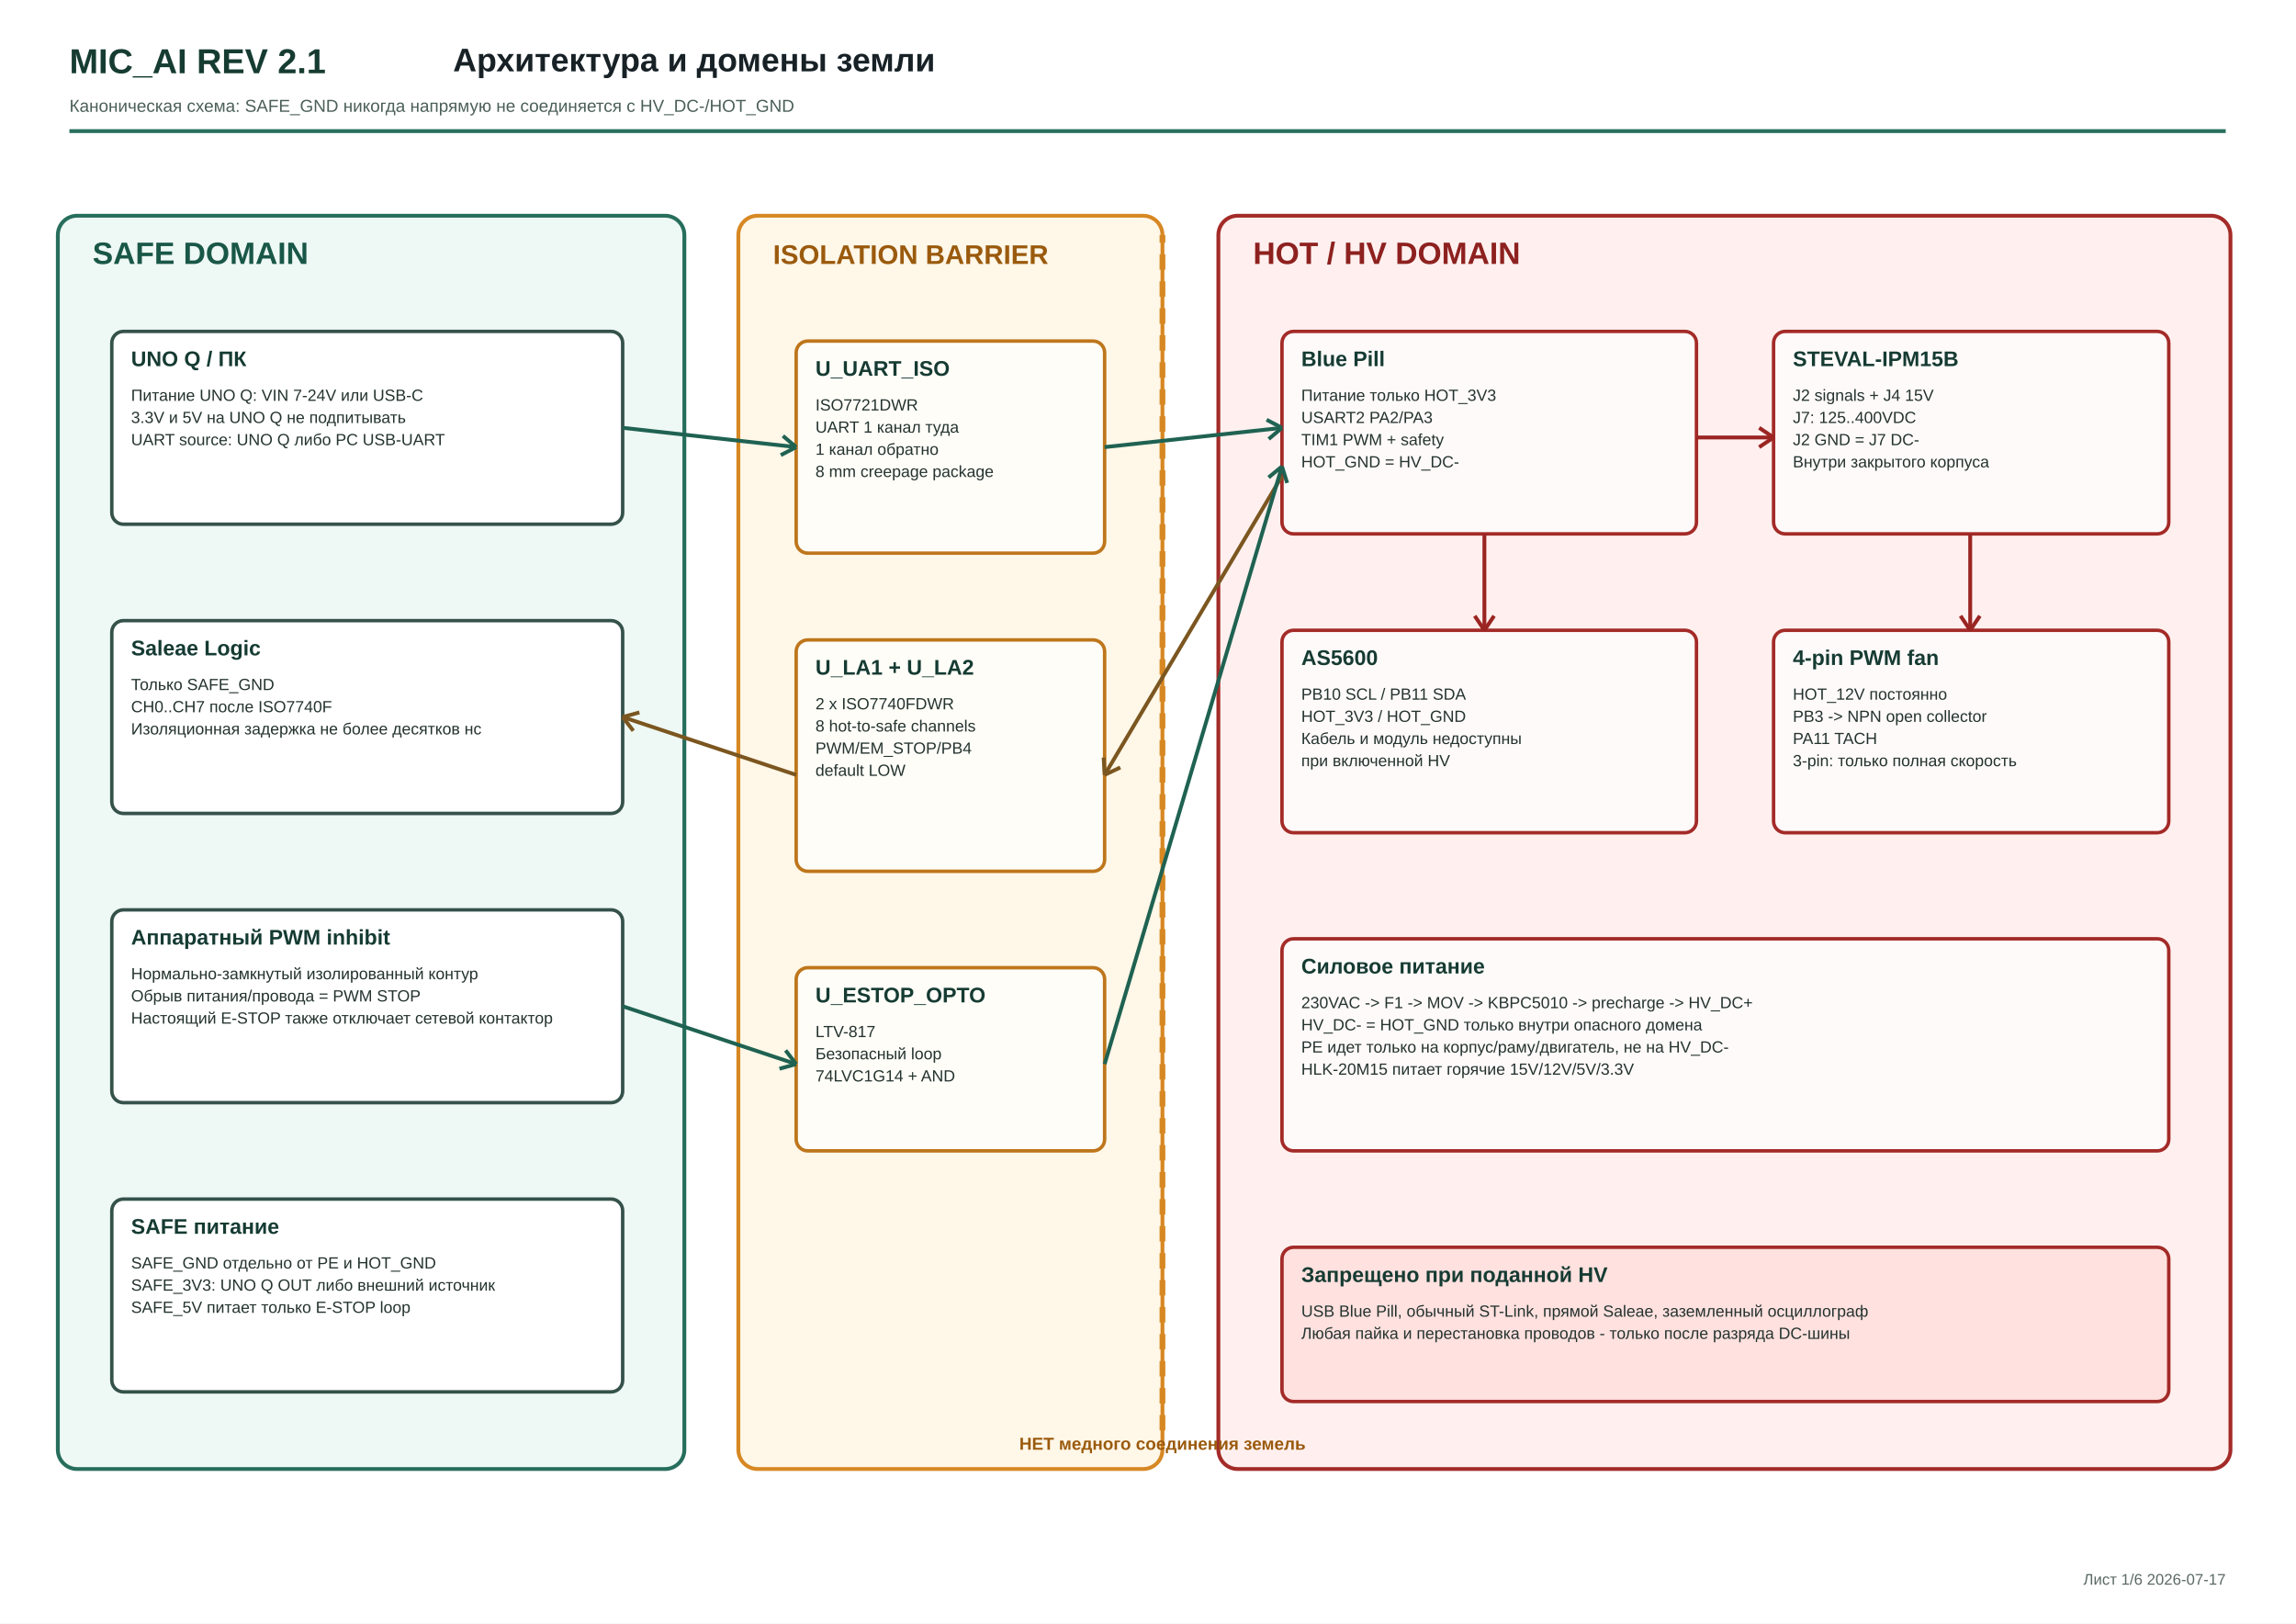
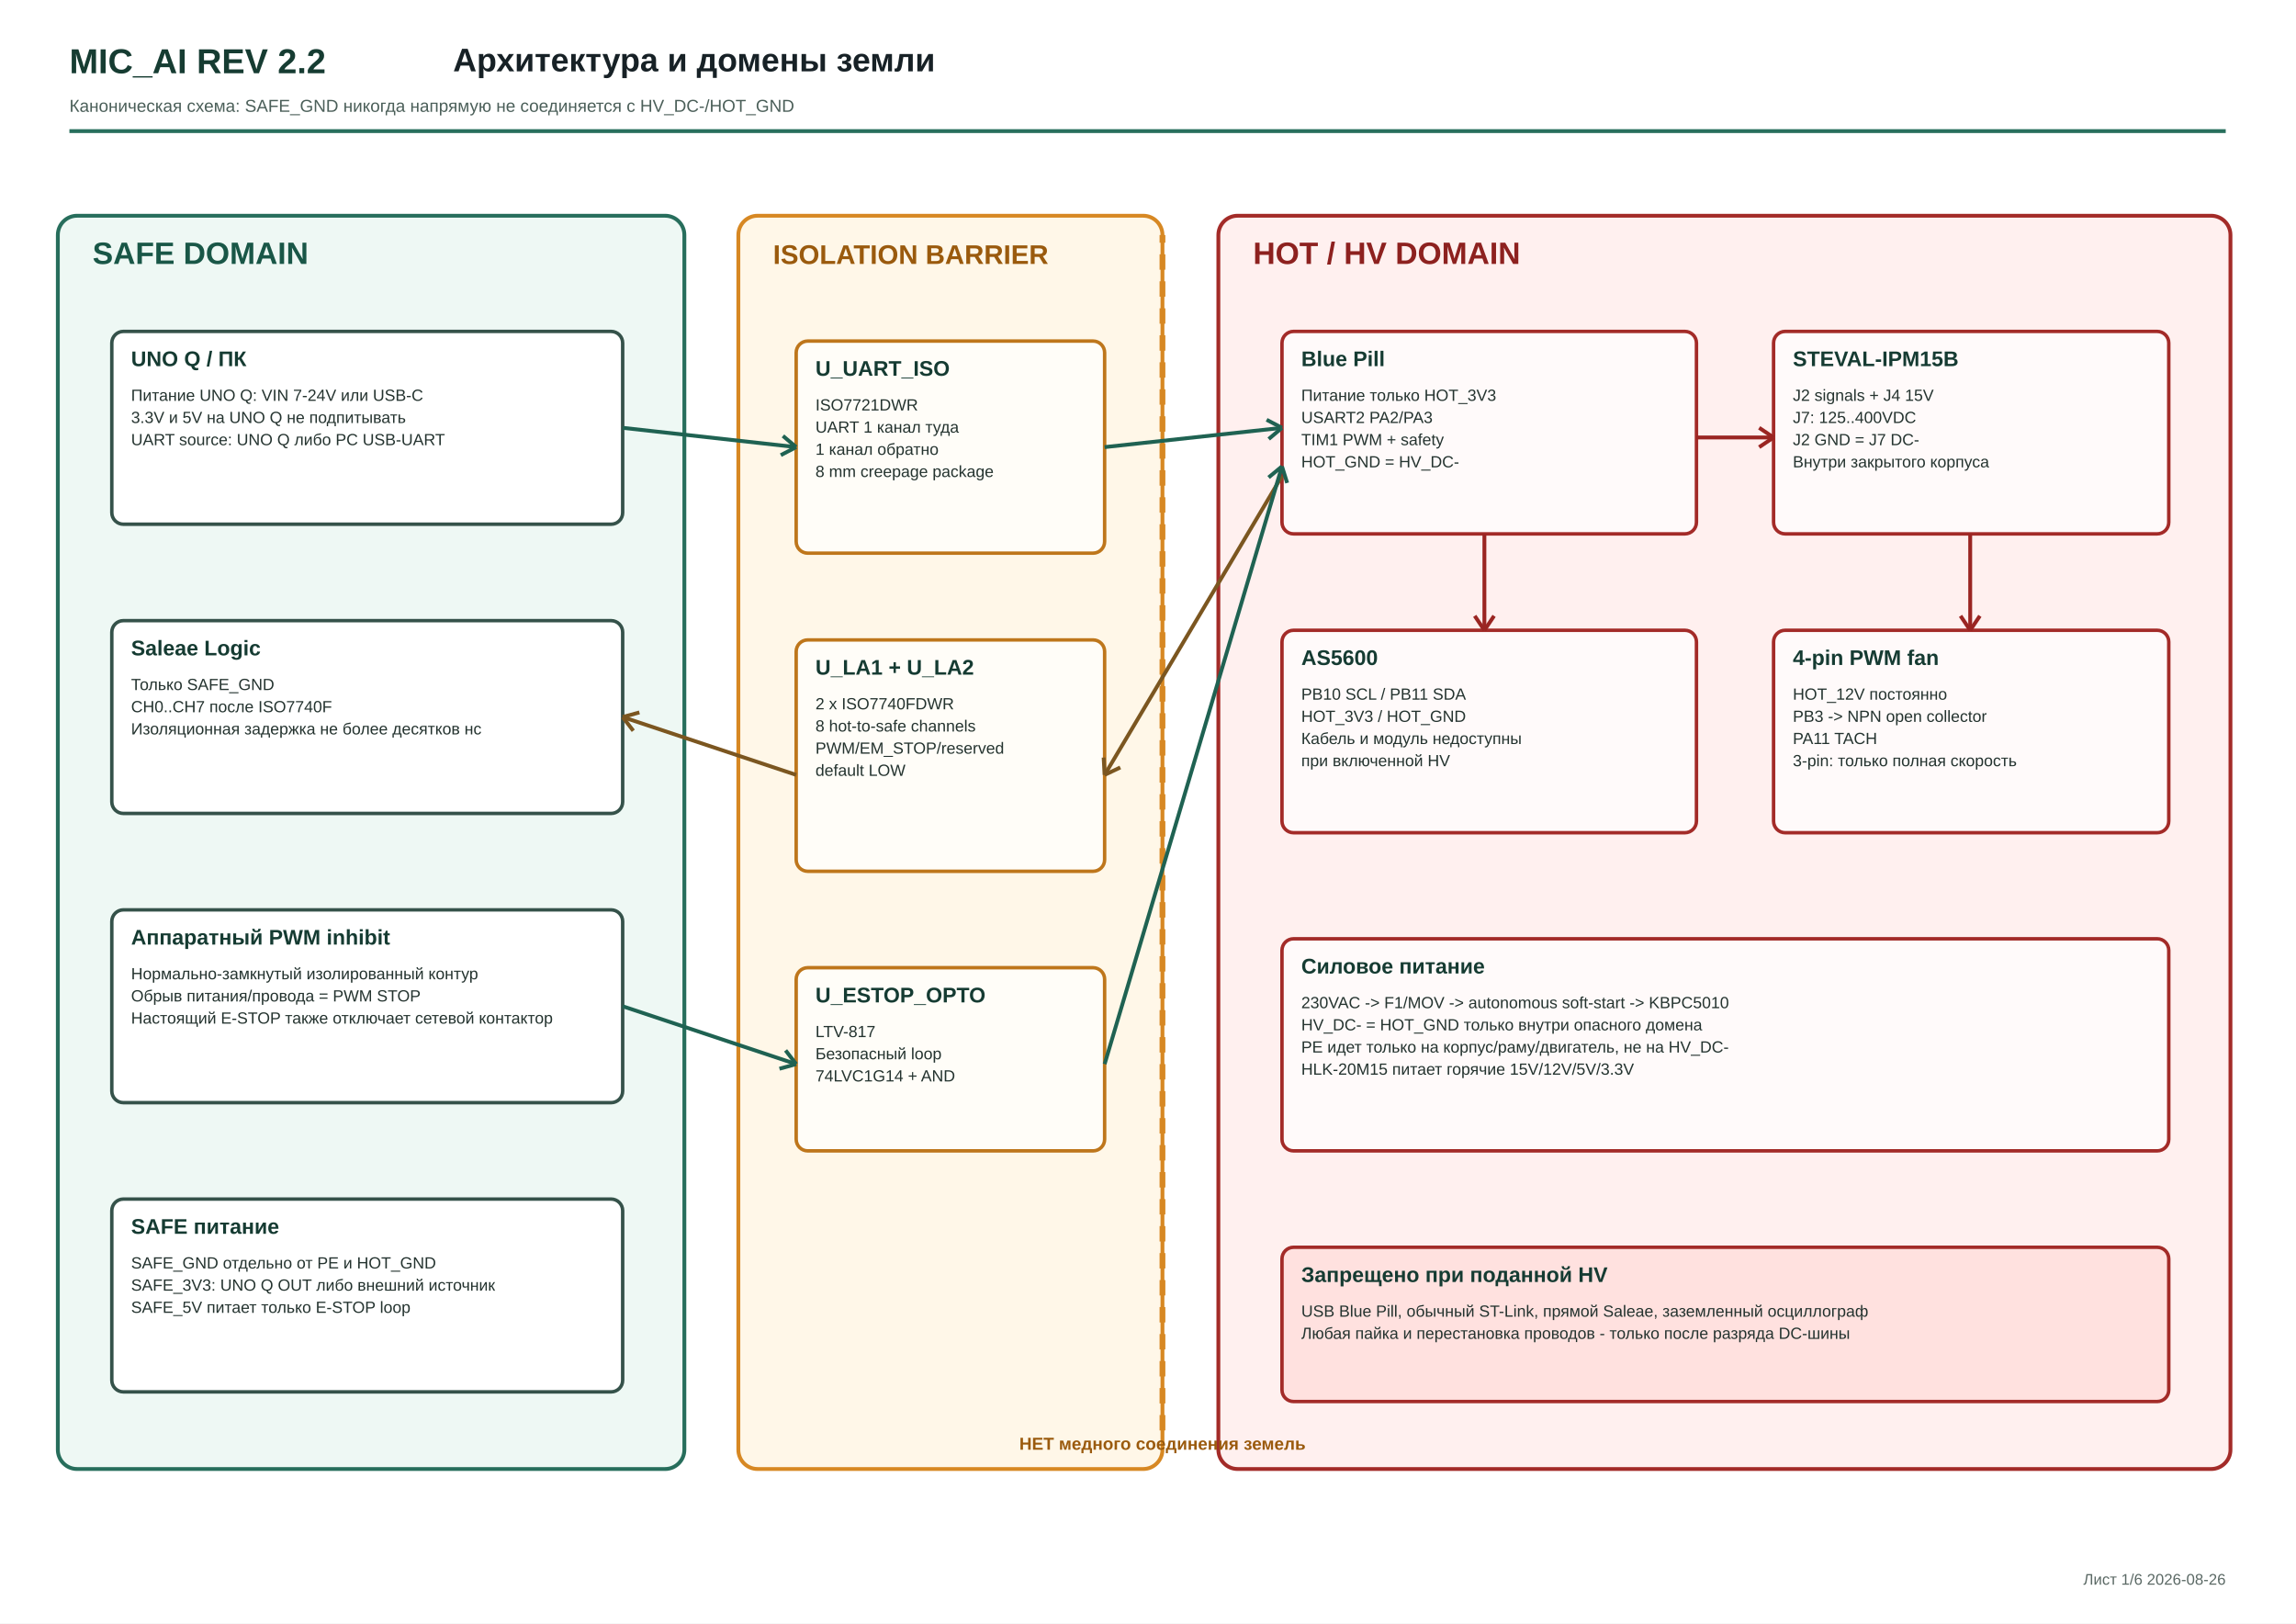
<svg xmlns="http://www.w3.org/2000/svg" width="1191" height="842" viewBox="0 0 1191 842">
  <rect width="100%" height="100%" fill="#ffffff" />
-   <text x="36.00" y="38.00" font-family="Arial, sans-serif" font-size="18" font-weight="700" text-anchor="start" fill="#163c32">MIC_AI REV 2.1</text>
+   <text x="36.00" y="38.00" font-family="Arial, sans-serif" font-size="18" font-weight="700" text-anchor="start" fill="#163c32">MIC_AI REV 2.2</text>
  <text x="235.00" y="37.00" font-family="Arial, sans-serif" font-size="17" font-weight="700" text-anchor="start" fill="#172126">Архитектура и домены земли</text>
  <text x="36.00" y="58.00" font-family="Arial, sans-serif" font-size="9" font-weight="400" text-anchor="start" fill="#4b5f59">Каноническая схема: SAFE_GND никогда напрямую не соединяется с HV_DC-/HOT_GND</text>
  <line x1="36.00" y1="68.00" x2="1154.55" y2="68.00" stroke="#286f5d" stroke-width="2" />
-   <text x="1154.55" y="821.89" font-family="Arial, sans-serif" font-size="8" font-weight="400" text-anchor="end" fill="#5b6965">Лист 1/6   2026-07-17</text>
+   <text x="1154.55" y="821.89" font-family="Arial, sans-serif" font-size="8" font-weight="400" text-anchor="end" fill="#5b6965">Лист 1/6   2026-08-26</text>
  <rect x="30.00" y="111.89" width="325.00" height="650.00" rx="10" fill="#eef8f4" stroke="#276e5c" stroke-width="2" />
  <rect x="383.00" y="111.89" width="220.00" height="650.00" rx="10" fill="#fff7e8" stroke="#d78823" stroke-width="2" />
  <rect x="632.00" y="111.89" width="525.00" height="650.00" rx="10" fill="#fff0ef" stroke="#a32b28" stroke-width="2" />
  <text x="48.00" y="136.89" font-family="Arial, sans-serif" font-size="16" font-weight="700" text-anchor="start" fill="#195747">SAFE DOMAIN</text>
  <text x="401.00" y="136.89" font-family="Arial, sans-serif" font-size="14" font-weight="700" text-anchor="start" fill="#9a5a0d">ISOLATION BARRIER</text>
  <text x="650.00" y="136.89" font-family="Arial, sans-serif" font-size="16" font-weight="700" text-anchor="start" fill="#8d211f">HOT / HV DOMAIN</text>
  <rect x="58.00" y="171.89" width="265.00" height="100.00" rx="6" fill="#ffffff" stroke="#35524a" stroke-width="1.8" />
  <text x="68.00" y="189.89" font-family="Arial, sans-serif" font-size="11" font-weight="700" text-anchor="start" fill="#153b32">UNO Q / ПК</text>
  <text x="68.00" y="207.89" font-family="Arial, sans-serif" font-size="8.4" font-weight="400" text-anchor="start" fill="#24332f">Питание UNO Q: VIN 7-24V или USB-C</text>
  <text x="68.00" y="219.39" font-family="Arial, sans-serif" font-size="8.4" font-weight="400" text-anchor="start" fill="#24332f">3.3V и 5V на UNO Q не подпитывать</text>
  <text x="68.00" y="230.89" font-family="Arial, sans-serif" font-size="8.4" font-weight="400" text-anchor="start" fill="#24332f">UART source: UNO Q либо PC USB-UART</text>
  <rect x="58.00" y="321.89" width="265.00" height="100.00" rx="6" fill="#ffffff" stroke="#35524a" stroke-width="1.8" />
  <text x="68.00" y="339.89" font-family="Arial, sans-serif" font-size="11" font-weight="700" text-anchor="start" fill="#153b32">Saleae Logic</text>
  <text x="68.00" y="357.89" font-family="Arial, sans-serif" font-size="8.4" font-weight="400" text-anchor="start" fill="#24332f">Только SAFE_GND</text>
  <text x="68.00" y="369.39" font-family="Arial, sans-serif" font-size="8.4" font-weight="400" text-anchor="start" fill="#24332f">CH0..CH7 после ISO7740F</text>
  <text x="68.00" y="380.89" font-family="Arial, sans-serif" font-size="8.4" font-weight="400" text-anchor="start" fill="#24332f">Изоляционная задержка не более десятков нс</text>
  <rect x="58.00" y="471.89" width="265.00" height="100.00" rx="6" fill="#ffffff" stroke="#35524a" stroke-width="1.8" />
  <text x="68.00" y="489.89" font-family="Arial, sans-serif" font-size="11" font-weight="700" text-anchor="start" fill="#153b32">Аппаратный PWM inhibit</text>
  <text x="68.00" y="507.89" font-family="Arial, sans-serif" font-size="8.4" font-weight="400" text-anchor="start" fill="#24332f">Нормально-замкнутый изолированный контур</text>
  <text x="68.00" y="519.39" font-family="Arial, sans-serif" font-size="8.4" font-weight="400" text-anchor="start" fill="#24332f">Обрыв питания/провода = PWM STOP</text>
  <text x="68.00" y="530.89" font-family="Arial, sans-serif" font-size="8.4" font-weight="400" text-anchor="start" fill="#24332f">Настоящий E-STOP также отключает сетевой контактор</text>
  <rect x="58.00" y="621.89" width="265.00" height="100.00" rx="6" fill="#ffffff" stroke="#35524a" stroke-width="1.8" />
  <text x="68.00" y="639.89" font-family="Arial, sans-serif" font-size="11" font-weight="700" text-anchor="start" fill="#153b32">SAFE питание</text>
  <text x="68.00" y="657.89" font-family="Arial, sans-serif" font-size="8.4" font-weight="400" text-anchor="start" fill="#24332f">SAFE_GND отдельно от PE и HOT_GND</text>
  <text x="68.00" y="669.39" font-family="Arial, sans-serif" font-size="8.4" font-weight="400" text-anchor="start" fill="#24332f">SAFE_3V3: UNO Q OUT либо внешний источник</text>
  <text x="68.00" y="680.89" font-family="Arial, sans-serif" font-size="8.4" font-weight="400" text-anchor="start" fill="#24332f">SAFE_5V питает только E-STOP loop</text>
  <rect x="413.00" y="176.89" width="160.00" height="110.00" rx="6" fill="#fffdf8" stroke="#be761b" stroke-width="1.8" />
  <text x="423.00" y="194.89" font-family="Arial, sans-serif" font-size="11" font-weight="700" text-anchor="start" fill="#153b32">U_UART_ISO</text>
  <text x="423.00" y="212.89" font-family="Arial, sans-serif" font-size="8.4" font-weight="400" text-anchor="start" fill="#24332f">ISO7721DWR</text>
  <text x="423.00" y="224.39" font-family="Arial, sans-serif" font-size="8.4" font-weight="400" text-anchor="start" fill="#24332f">UART 1 канал туда</text>
  <text x="423.00" y="235.89" font-family="Arial, sans-serif" font-size="8.4" font-weight="400" text-anchor="start" fill="#24332f">1 канал обратно</text>
  <text x="423.00" y="247.39" font-family="Arial, sans-serif" font-size="8.4" font-weight="400" text-anchor="start" fill="#24332f">8 mm creepage package</text>
  <rect x="413.00" y="331.89" width="160.00" height="120.00" rx="6" fill="#fffdf8" stroke="#be761b" stroke-width="1.8" />
  <text x="423.00" y="349.89" font-family="Arial, sans-serif" font-size="11" font-weight="700" text-anchor="start" fill="#153b32">U_LA1 + U_LA2</text>
  <text x="423.00" y="367.89" font-family="Arial, sans-serif" font-size="8.4" font-weight="400" text-anchor="start" fill="#24332f">2 x ISO7740FDWR</text>
  <text x="423.00" y="379.39" font-family="Arial, sans-serif" font-size="8.4" font-weight="400" text-anchor="start" fill="#24332f">8 hot-to-safe channels</text>
-   <text x="423.00" y="390.89" font-family="Arial, sans-serif" font-size="8.4" font-weight="400" text-anchor="start" fill="#24332f">PWM/EM_STOP/PB4</text>
+   <text x="423.00" y="390.89" font-family="Arial, sans-serif" font-size="8.4" font-weight="400" text-anchor="start" fill="#24332f">PWM/EM_STOP/reserved</text>
  <text x="423.00" y="402.39" font-family="Arial, sans-serif" font-size="8.4" font-weight="400" text-anchor="start" fill="#24332f">default LOW</text>
  <rect x="413.00" y="501.89" width="160.00" height="95.00" rx="6" fill="#fffdf8" stroke="#be761b" stroke-width="1.8" />
  <text x="423.00" y="519.89" font-family="Arial, sans-serif" font-size="11" font-weight="700" text-anchor="start" fill="#153b32">U_ESTOP_OPTO</text>
  <text x="423.00" y="537.89" font-family="Arial, sans-serif" font-size="8.4" font-weight="400" text-anchor="start" fill="#24332f">LTV-817</text>
  <text x="423.00" y="549.39" font-family="Arial, sans-serif" font-size="8.4" font-weight="400" text-anchor="start" fill="#24332f">Безопасный loop</text>
  <text x="423.00" y="560.89" font-family="Arial, sans-serif" font-size="8.4" font-weight="400" text-anchor="start" fill="#24332f">74LVC1G14 + AND</text>
  <line x1="603.00" y1="741.89" x2="603.00" y2="121.89" stroke="#d78823" stroke-width="3" stroke-dasharray="8,6" />
  <text x="603.00" y="751.89" font-family="Arial, sans-serif" font-size="9" font-weight="700" text-anchor="middle" fill="#9a5a0d">НЕТ медного соединения земель</text>
  <rect x="665.00" y="171.89" width="215.00" height="105.00" rx="6" fill="#fffafa" stroke="#a32b28" stroke-width="1.8" />
  <text x="675.00" y="189.89" font-family="Arial, sans-serif" font-size="11" font-weight="700" text-anchor="start" fill="#153b32">Blue Pill</text>
  <text x="675.00" y="207.89" font-family="Arial, sans-serif" font-size="8.4" font-weight="400" text-anchor="start" fill="#24332f">Питание только HOT_3V3</text>
  <text x="675.00" y="219.39" font-family="Arial, sans-serif" font-size="8.4" font-weight="400" text-anchor="start" fill="#24332f">USART2 PA2/PA3</text>
  <text x="675.00" y="230.89" font-family="Arial, sans-serif" font-size="8.4" font-weight="400" text-anchor="start" fill="#24332f">TIM1 PWM + safety</text>
  <text x="675.00" y="242.39" font-family="Arial, sans-serif" font-size="8.4" font-weight="400" text-anchor="start" fill="#24332f">HOT_GND = HV_DC-</text>
  <rect x="920.00" y="171.89" width="205.00" height="105.00" rx="6" fill="#fffafa" stroke="#a32b28" stroke-width="1.8" />
  <text x="930.00" y="189.89" font-family="Arial, sans-serif" font-size="11" font-weight="700" text-anchor="start" fill="#153b32">STEVAL-IPM15B</text>
  <text x="930.00" y="207.89" font-family="Arial, sans-serif" font-size="8.4" font-weight="400" text-anchor="start" fill="#24332f">J2 signals + J4 15V</text>
  <text x="930.00" y="219.39" font-family="Arial, sans-serif" font-size="8.4" font-weight="400" text-anchor="start" fill="#24332f">J7: 125..400VDC</text>
  <text x="930.00" y="230.89" font-family="Arial, sans-serif" font-size="8.4" font-weight="400" text-anchor="start" fill="#24332f">J2 GND = J7 DC-</text>
  <text x="930.00" y="242.39" font-family="Arial, sans-serif" font-size="8.4" font-weight="400" text-anchor="start" fill="#24332f">Внутри закрытого корпуса</text>
  <rect x="665.00" y="326.89" width="215.00" height="105.00" rx="6" fill="#fffafa" stroke="#a32b28" stroke-width="1.8" />
  <text x="675.00" y="344.89" font-family="Arial, sans-serif" font-size="11" font-weight="700" text-anchor="start" fill="#153b32">AS5600</text>
  <text x="675.00" y="362.89" font-family="Arial, sans-serif" font-size="8.4" font-weight="400" text-anchor="start" fill="#24332f">PB10 SCL / PB11 SDA</text>
  <text x="675.00" y="374.39" font-family="Arial, sans-serif" font-size="8.4" font-weight="400" text-anchor="start" fill="#24332f">HOT_3V3 / HOT_GND</text>
  <text x="675.00" y="385.89" font-family="Arial, sans-serif" font-size="8.4" font-weight="400" text-anchor="start" fill="#24332f">Кабель и модуль недоступны</text>
  <text x="675.00" y="397.39" font-family="Arial, sans-serif" font-size="8.4" font-weight="400" text-anchor="start" fill="#24332f">при включенной HV</text>
  <rect x="920.00" y="326.89" width="205.00" height="105.00" rx="6" fill="#fffafa" stroke="#a32b28" stroke-width="1.8" />
  <text x="930.00" y="344.89" font-family="Arial, sans-serif" font-size="11" font-weight="700" text-anchor="start" fill="#153b32">4-pin PWM fan</text>
  <text x="930.00" y="362.89" font-family="Arial, sans-serif" font-size="8.4" font-weight="400" text-anchor="start" fill="#24332f">HOT_12V постоянно</text>
  <text x="930.00" y="374.39" font-family="Arial, sans-serif" font-size="8.4" font-weight="400" text-anchor="start" fill="#24332f">PB3 -&gt; NPN open collector</text>
  <text x="930.00" y="385.89" font-family="Arial, sans-serif" font-size="8.4" font-weight="400" text-anchor="start" fill="#24332f">PA11 TACH</text>
  <text x="930.00" y="397.39" font-family="Arial, sans-serif" font-size="8.4" font-weight="400" text-anchor="start" fill="#24332f">3-pin: только полная скорость</text>
  <rect x="665.00" y="486.89" width="460.00" height="110.00" rx="6" fill="#fffafa" stroke="#a32b28" stroke-width="1.8" />
  <text x="675.00" y="504.89" font-family="Arial, sans-serif" font-size="11" font-weight="700" text-anchor="start" fill="#153b32">Силовое питание</text>
-   <text x="675.00" y="522.89" font-family="Arial, sans-serif" font-size="8.4" font-weight="400" text-anchor="start" fill="#24332f">230VAC -&gt; F1 -&gt; MOV -&gt; KBPC5010 -&gt; precharge -&gt; HV_DC+</text>
+   <text x="675.00" y="522.89" font-family="Arial, sans-serif" font-size="8.4" font-weight="400" text-anchor="start" fill="#24332f">230VAC -&gt; F1/MOV -&gt; autonomous soft-start -&gt; KBPC5010</text>
  <text x="675.00" y="534.39" font-family="Arial, sans-serif" font-size="8.4" font-weight="400" text-anchor="start" fill="#24332f">HV_DC- = HOT_GND только внутри опасного домена</text>
  <text x="675.00" y="545.89" font-family="Arial, sans-serif" font-size="8.4" font-weight="400" text-anchor="start" fill="#24332f">PE идет только на корпус/раму/двигатель, не на HV_DC-</text>
  <text x="675.00" y="557.39" font-family="Arial, sans-serif" font-size="8.4" font-weight="400" text-anchor="start" fill="#24332f">HLK-20M15 питает горячие 15V/12V/5V/3.3V</text>
  <rect x="665.00" y="646.89" width="460.00" height="80.00" rx="6" fill="#ffe1df" stroke="#a32b28" stroke-width="1.8" />
  <text x="675.00" y="664.89" font-family="Arial, sans-serif" font-size="11" font-weight="700" text-anchor="start" fill="#153b32">Запрещено при поданной HV</text>
  <text x="675.00" y="682.89" font-family="Arial, sans-serif" font-size="8.4" font-weight="400" text-anchor="start" fill="#24332f">USB Blue Pill, обычный ST-Link, прямой Saleae, заземленный осциллограф</text>
  <text x="675.00" y="694.39" font-family="Arial, sans-serif" font-size="8.4" font-weight="400" text-anchor="start" fill="#24332f">Любая пайка и перестановка проводов - только после разряда DC-шины</text>
  <line x1="323.00" y1="221.89" x2="413.00" y2="231.89" stroke="#1f6252" stroke-width="2" />
  <line x1="413.00" y1="231.89" x2="406.13" y2="226.08" stroke="#1f6252" stroke-width="2" />
  <line x1="413.00" y1="231.89" x2="405.02" y2="236.05" stroke="#1f6252" stroke-width="2" />
  <line x1="573.00" y1="231.89" x2="665.00" y2="221.89" stroke="#1f6252" stroke-width="2" />
  <line x1="665.00" y1="221.89" x2="657.03" y2="217.71" stroke="#1f6252" stroke-width="2" />
  <line x1="665.00" y1="221.89" x2="658.12" y2="227.69" stroke="#1f6252" stroke-width="2" />
  <line x1="665.00" y1="246.89" x2="573.00" y2="401.89" stroke="#7b5620" stroke-width="2" />
  <line x1="573.00" y1="401.89" x2="581.13" y2="398.03" stroke="#7b5620" stroke-width="2" />
  <line x1="573.00" y1="401.89" x2="572.50" y2="392.90" stroke="#7b5620" stroke-width="2" />
  <line x1="413.00" y1="401.89" x2="323.00" y2="371.89" stroke="#7b5620" stroke-width="2" />
  <line x1="323.00" y1="371.89" x2="328.50" y2="379.01" stroke="#7b5620" stroke-width="2" />
  <line x1="323.00" y1="371.89" x2="331.67" y2="369.49" stroke="#7b5620" stroke-width="2" />
  <line x1="323.00" y1="521.89" x2="413.00" y2="551.89" stroke="#1f6252" stroke-width="2" />
  <line x1="413.00" y1="551.89" x2="407.50" y2="544.77" stroke="#1f6252" stroke-width="2" />
  <line x1="413.00" y1="551.89" x2="404.33" y2="554.29" stroke="#1f6252" stroke-width="2" />
  <line x1="573.00" y1="551.89" x2="665.00" y2="241.89" stroke="#1f6252" stroke-width="2" />
  <line x1="665.00" y1="241.89" x2="658.06" y2="247.62" stroke="#1f6252" stroke-width="2" />
  <line x1="665.00" y1="241.89" x2="667.69" y2="250.48" stroke="#1f6252" stroke-width="2" />
  <line x1="880.00" y1="226.89" x2="920.00" y2="226.89" stroke="#9a2522" stroke-width="2" />
  <line x1="920.00" y1="226.89" x2="912.53" y2="221.87" stroke="#9a2522" stroke-width="2" />
  <line x1="920.00" y1="226.89" x2="912.53" y2="231.91" stroke="#9a2522" stroke-width="2" />
  <line x1="770.00" y1="276.89" x2="770.00" y2="326.89" stroke="#9a2522" stroke-width="2" />
  <line x1="770.00" y1="326.89" x2="775.02" y2="319.42" stroke="#9a2522" stroke-width="2" />
  <line x1="770.00" y1="326.89" x2="764.98" y2="319.42" stroke="#9a2522" stroke-width="2" />
  <line x1="1022.00" y1="276.89" x2="1022.00" y2="326.89" stroke="#9a2522" stroke-width="2" />
  <line x1="1022.00" y1="326.89" x2="1027.02" y2="319.42" stroke="#9a2522" stroke-width="2" />
  <line x1="1022.00" y1="326.89" x2="1016.98" y2="319.42" stroke="#9a2522" stroke-width="2" />
</svg>
